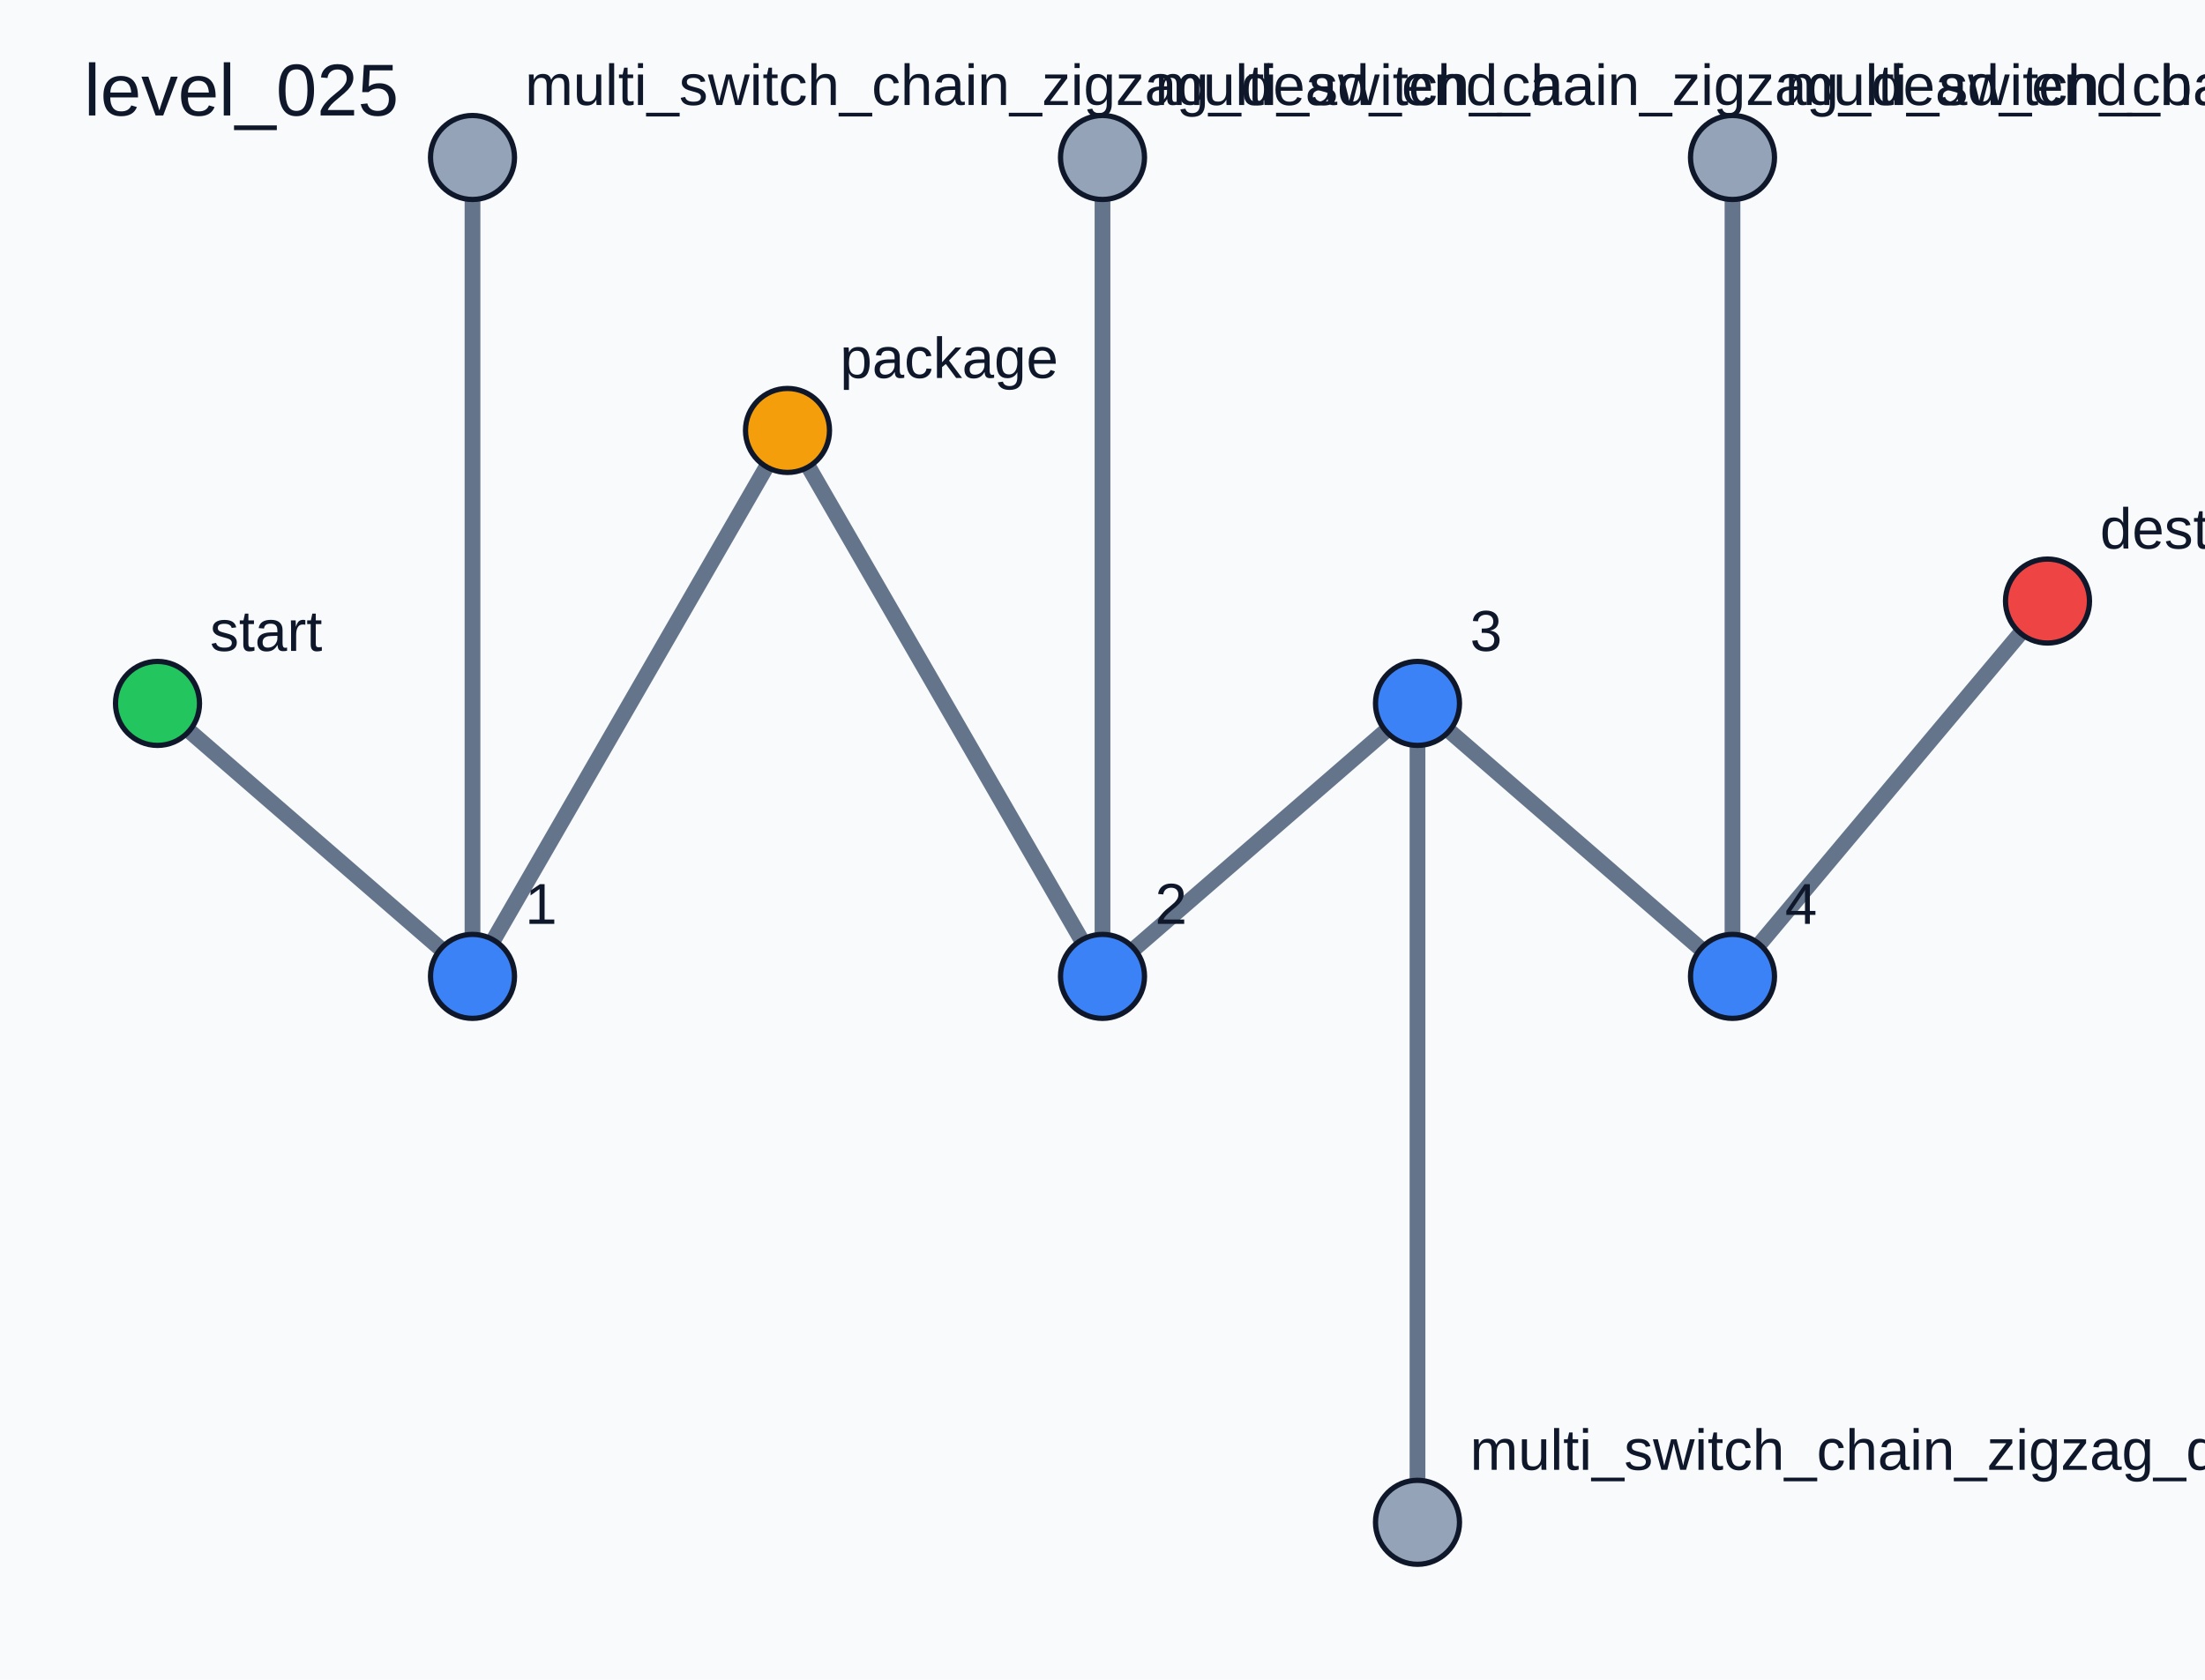
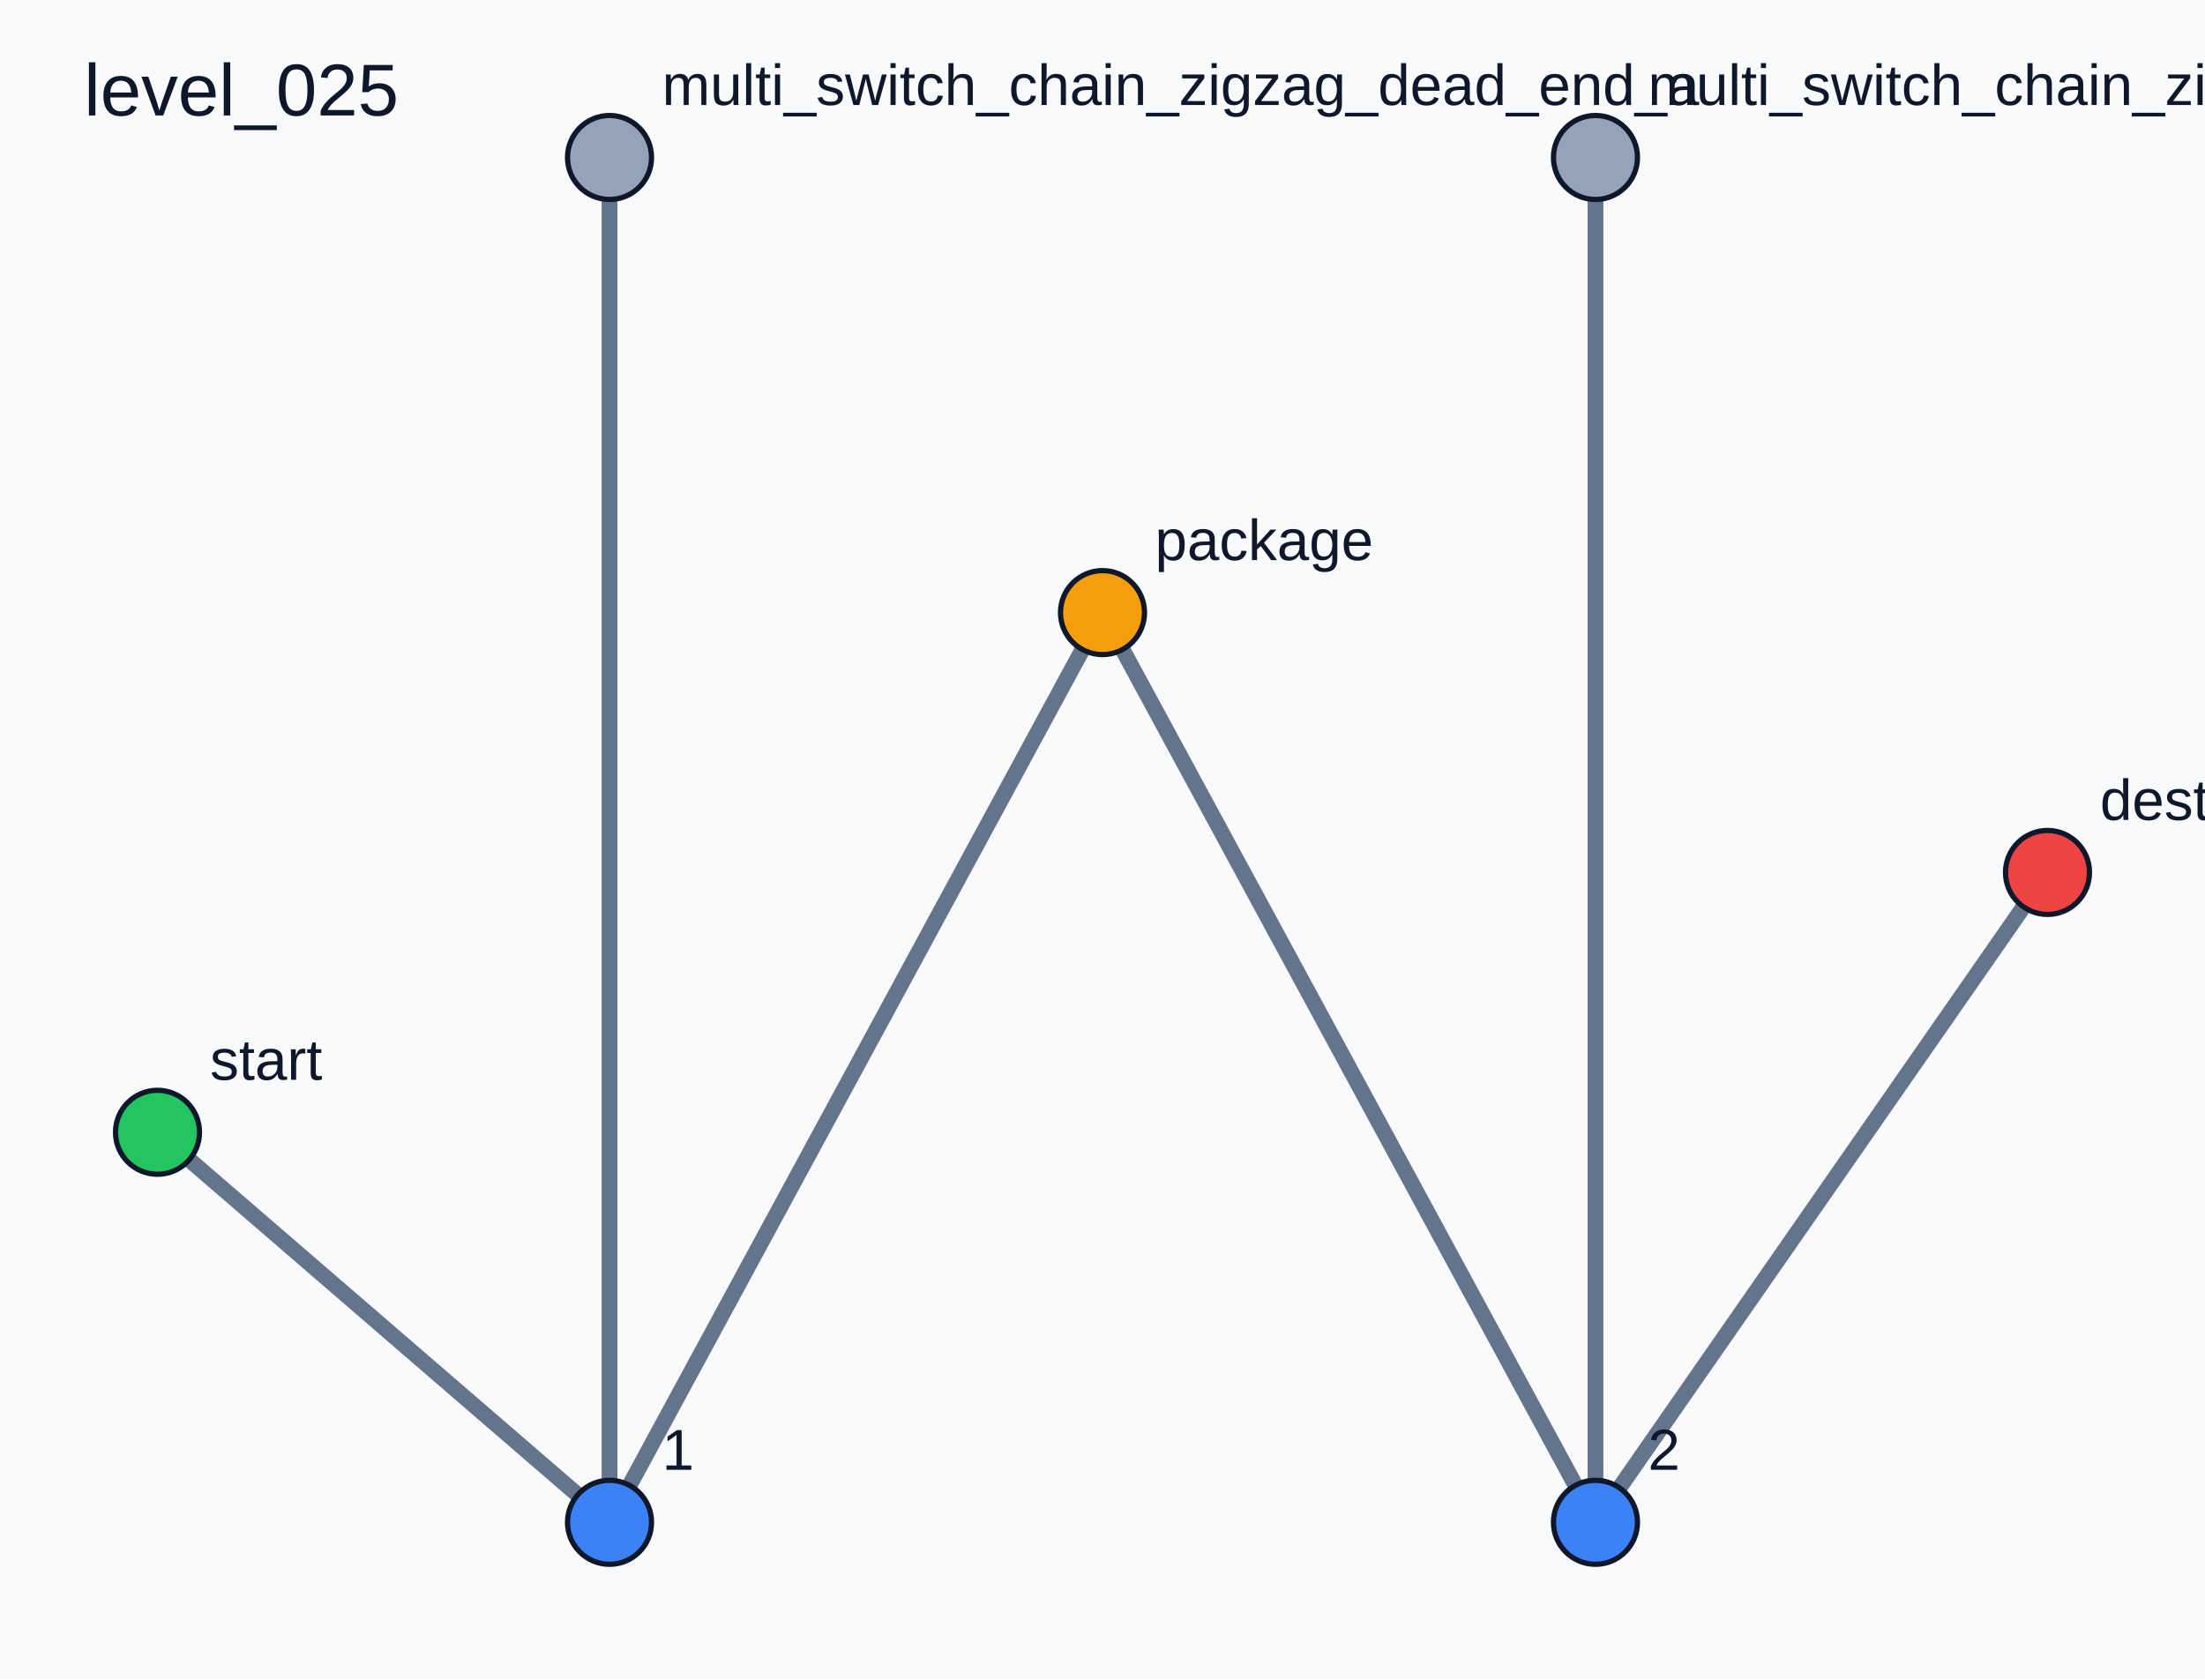
<svg xmlns="http://www.w3.org/2000/svg" width="420" height="320" viewBox="0 0 420 320">
  <rect width="100%" height="100%" fill="#f8fafc" />
  <text x="16" y="22" font-family="Arial" font-size="14" fill="#0f172a">level_025</text>
-   <line x1="30.0" y1="134.0" x2="90.0" y2="186.0" stroke="#64748b" stroke-width="3" />
-   <line x1="90.0" y1="186.0" x2="90.0" y2="30.0" stroke="#64748b" stroke-width="3" />
-   <line x1="90.0" y1="186.0" x2="150.0" y2="82.0" stroke="#64748b" stroke-width="3" />
-   <line x1="150.0" y1="82.0" x2="210.0" y2="186.0" stroke="#64748b" stroke-width="3" />
-   <line x1="210.0" y1="186.0" x2="210.0" y2="30.0" stroke="#64748b" stroke-width="3" />
-   <line x1="210.0" y1="186.0" x2="270.0" y2="134.0" stroke="#64748b" stroke-width="3" />
-   <line x1="270.0" y1="134.0" x2="270.0" y2="290.0" stroke="#64748b" stroke-width="3" />
-   <line x1="270.0" y1="134.0" x2="330.0" y2="186.0" stroke="#64748b" stroke-width="3" />
-   <line x1="330.0" y1="186.0" x2="330.0" y2="30.0" stroke="#64748b" stroke-width="3" />
-   <line x1="330.0" y1="186.0" x2="390.0" y2="114.5" stroke="#64748b" stroke-width="3" />
-   <circle cx="30.0" cy="134.0" r="8" fill="#22c55e" stroke="#0f172a" stroke-width="1" />
-   <text x="40.0" y="124.0" font-family="Arial" font-size="11" fill="#0f172a">start</text>
-   <circle cx="90.0" cy="186.0" r="8" fill="#3b82f6" stroke="#0f172a" stroke-width="1" />
-   <text x="100.0" y="176.0" font-family="Arial" font-size="11" fill="#0f172a">1</text>
-   <circle cx="150.0" cy="82.0" r="8" fill="#f59e0b" stroke="#0f172a" stroke-width="1" />
-   <text x="160.0" y="72.0" font-family="Arial" font-size="11" fill="#0f172a">package</text>
-   <circle cx="210.0" cy="186.0" r="8" fill="#3b82f6" stroke="#0f172a" stroke-width="1" />
-   <text x="220.0" y="176.0" font-family="Arial" font-size="11" fill="#0f172a">2</text>
-   <circle cx="270.0" cy="134.0" r="8" fill="#3b82f6" stroke="#0f172a" stroke-width="1" />
-   <text x="280.0" y="124.0" font-family="Arial" font-size="11" fill="#0f172a">3</text>
-   <circle cx="330.0" cy="186.0" r="8" fill="#3b82f6" stroke="#0f172a" stroke-width="1" />
-   <text x="340.0" y="176.0" font-family="Arial" font-size="11" fill="#0f172a">4</text>
-   <circle cx="390.0" cy="114.5" r="8" fill="#ef4444" stroke="#0f172a" stroke-width="1" />
-   <text x="400.0" y="104.5" font-family="Arial" font-size="11" fill="#0f172a">destination</text>
-   <circle cx="90.0" cy="30.0" r="8" fill="#94a3b8" stroke="#0f172a" stroke-width="1" />
-   <text x="100.0" y="20.0" font-family="Arial" font-size="11" fill="#0f172a">multi_switch_chain_zigzag_dead_end_a</text>
-   <circle cx="210.0" cy="30.0" r="8" fill="#94a3b8" stroke="#0f172a" stroke-width="1" />
-   <text x="220.0" y="20.0" font-family="Arial" font-size="11" fill="#0f172a">multi_switch_chain_zigzag_dead_end_b</text>
-   <circle cx="270.0" cy="290.0" r="8" fill="#94a3b8" stroke="#0f172a" stroke-width="1" />
-   <text x="280.0" y="280.0" font-family="Arial" font-size="11" fill="#0f172a">multi_switch_chain_zigzag_dead_end_c</text>
-   <circle cx="330.0" cy="30.0" r="8" fill="#94a3b8" stroke="#0f172a" stroke-width="1" />
-   <text x="340.0" y="20.0" font-family="Arial" font-size="11" fill="#0f172a">multi_switch_chain_zigzag_dead_end_d</text>
+   <line x1="30.0" y1="215.7" x2="116.1" y2="290.0" stroke="#64748b" stroke-width="3" />
+   <line x1="116.1" y1="290.0" x2="116.1" y2="30.0" stroke="#64748b" stroke-width="3" />
+   <line x1="116.1" y1="290.0" x2="210.0" y2="116.7" stroke="#64748b" stroke-width="3" />
+   <line x1="210.0" y1="116.7" x2="303.9" y2="290.0" stroke="#64748b" stroke-width="3" />
+   <line x1="303.9" y1="290.0" x2="303.9" y2="30.0" stroke="#64748b" stroke-width="3" />
+   <line x1="303.9" y1="290.0" x2="390.0" y2="166.2" stroke="#64748b" stroke-width="3" />
+   <circle cx="30.0" cy="215.7" r="8" fill="#22c55e" stroke="#0f172a" stroke-width="1" />
+   <text x="40.0" y="205.7" font-family="Arial" font-size="11" fill="#0f172a">start</text>
+   <circle cx="116.1" cy="290.0" r="8" fill="#3b82f6" stroke="#0f172a" stroke-width="1" />
+   <text x="126.1" y="280.0" font-family="Arial" font-size="11" fill="#0f172a">1</text>
+   <circle cx="210.0" cy="116.7" r="8" fill="#f59e0b" stroke="#0f172a" stroke-width="1" />
+   <text x="220.0" y="106.7" font-family="Arial" font-size="11" fill="#0f172a">package</text>
+   <circle cx="303.9" cy="290.0" r="8" fill="#3b82f6" stroke="#0f172a" stroke-width="1" />
+   <text x="313.9" y="280.0" font-family="Arial" font-size="11" fill="#0f172a">2</text>
+   <circle cx="390.0" cy="166.2" r="8" fill="#ef4444" stroke="#0f172a" stroke-width="1" />
+   <text x="400.0" y="156.2" font-family="Arial" font-size="11" fill="#0f172a">destination</text>
+   <circle cx="116.1" cy="30.0" r="8" fill="#94a3b8" stroke="#0f172a" stroke-width="1" />
+   <text x="126.1" y="20.0" font-family="Arial" font-size="11" fill="#0f172a">multi_switch_chain_zigzag_dead_end_a</text>
+   <circle cx="303.9" cy="30.0" r="8" fill="#94a3b8" stroke="#0f172a" stroke-width="1" />
+   <text x="313.9" y="20.0" font-family="Arial" font-size="11" fill="#0f172a">multi_switch_chain_zigzag_dead_end_b</text>
</svg>
